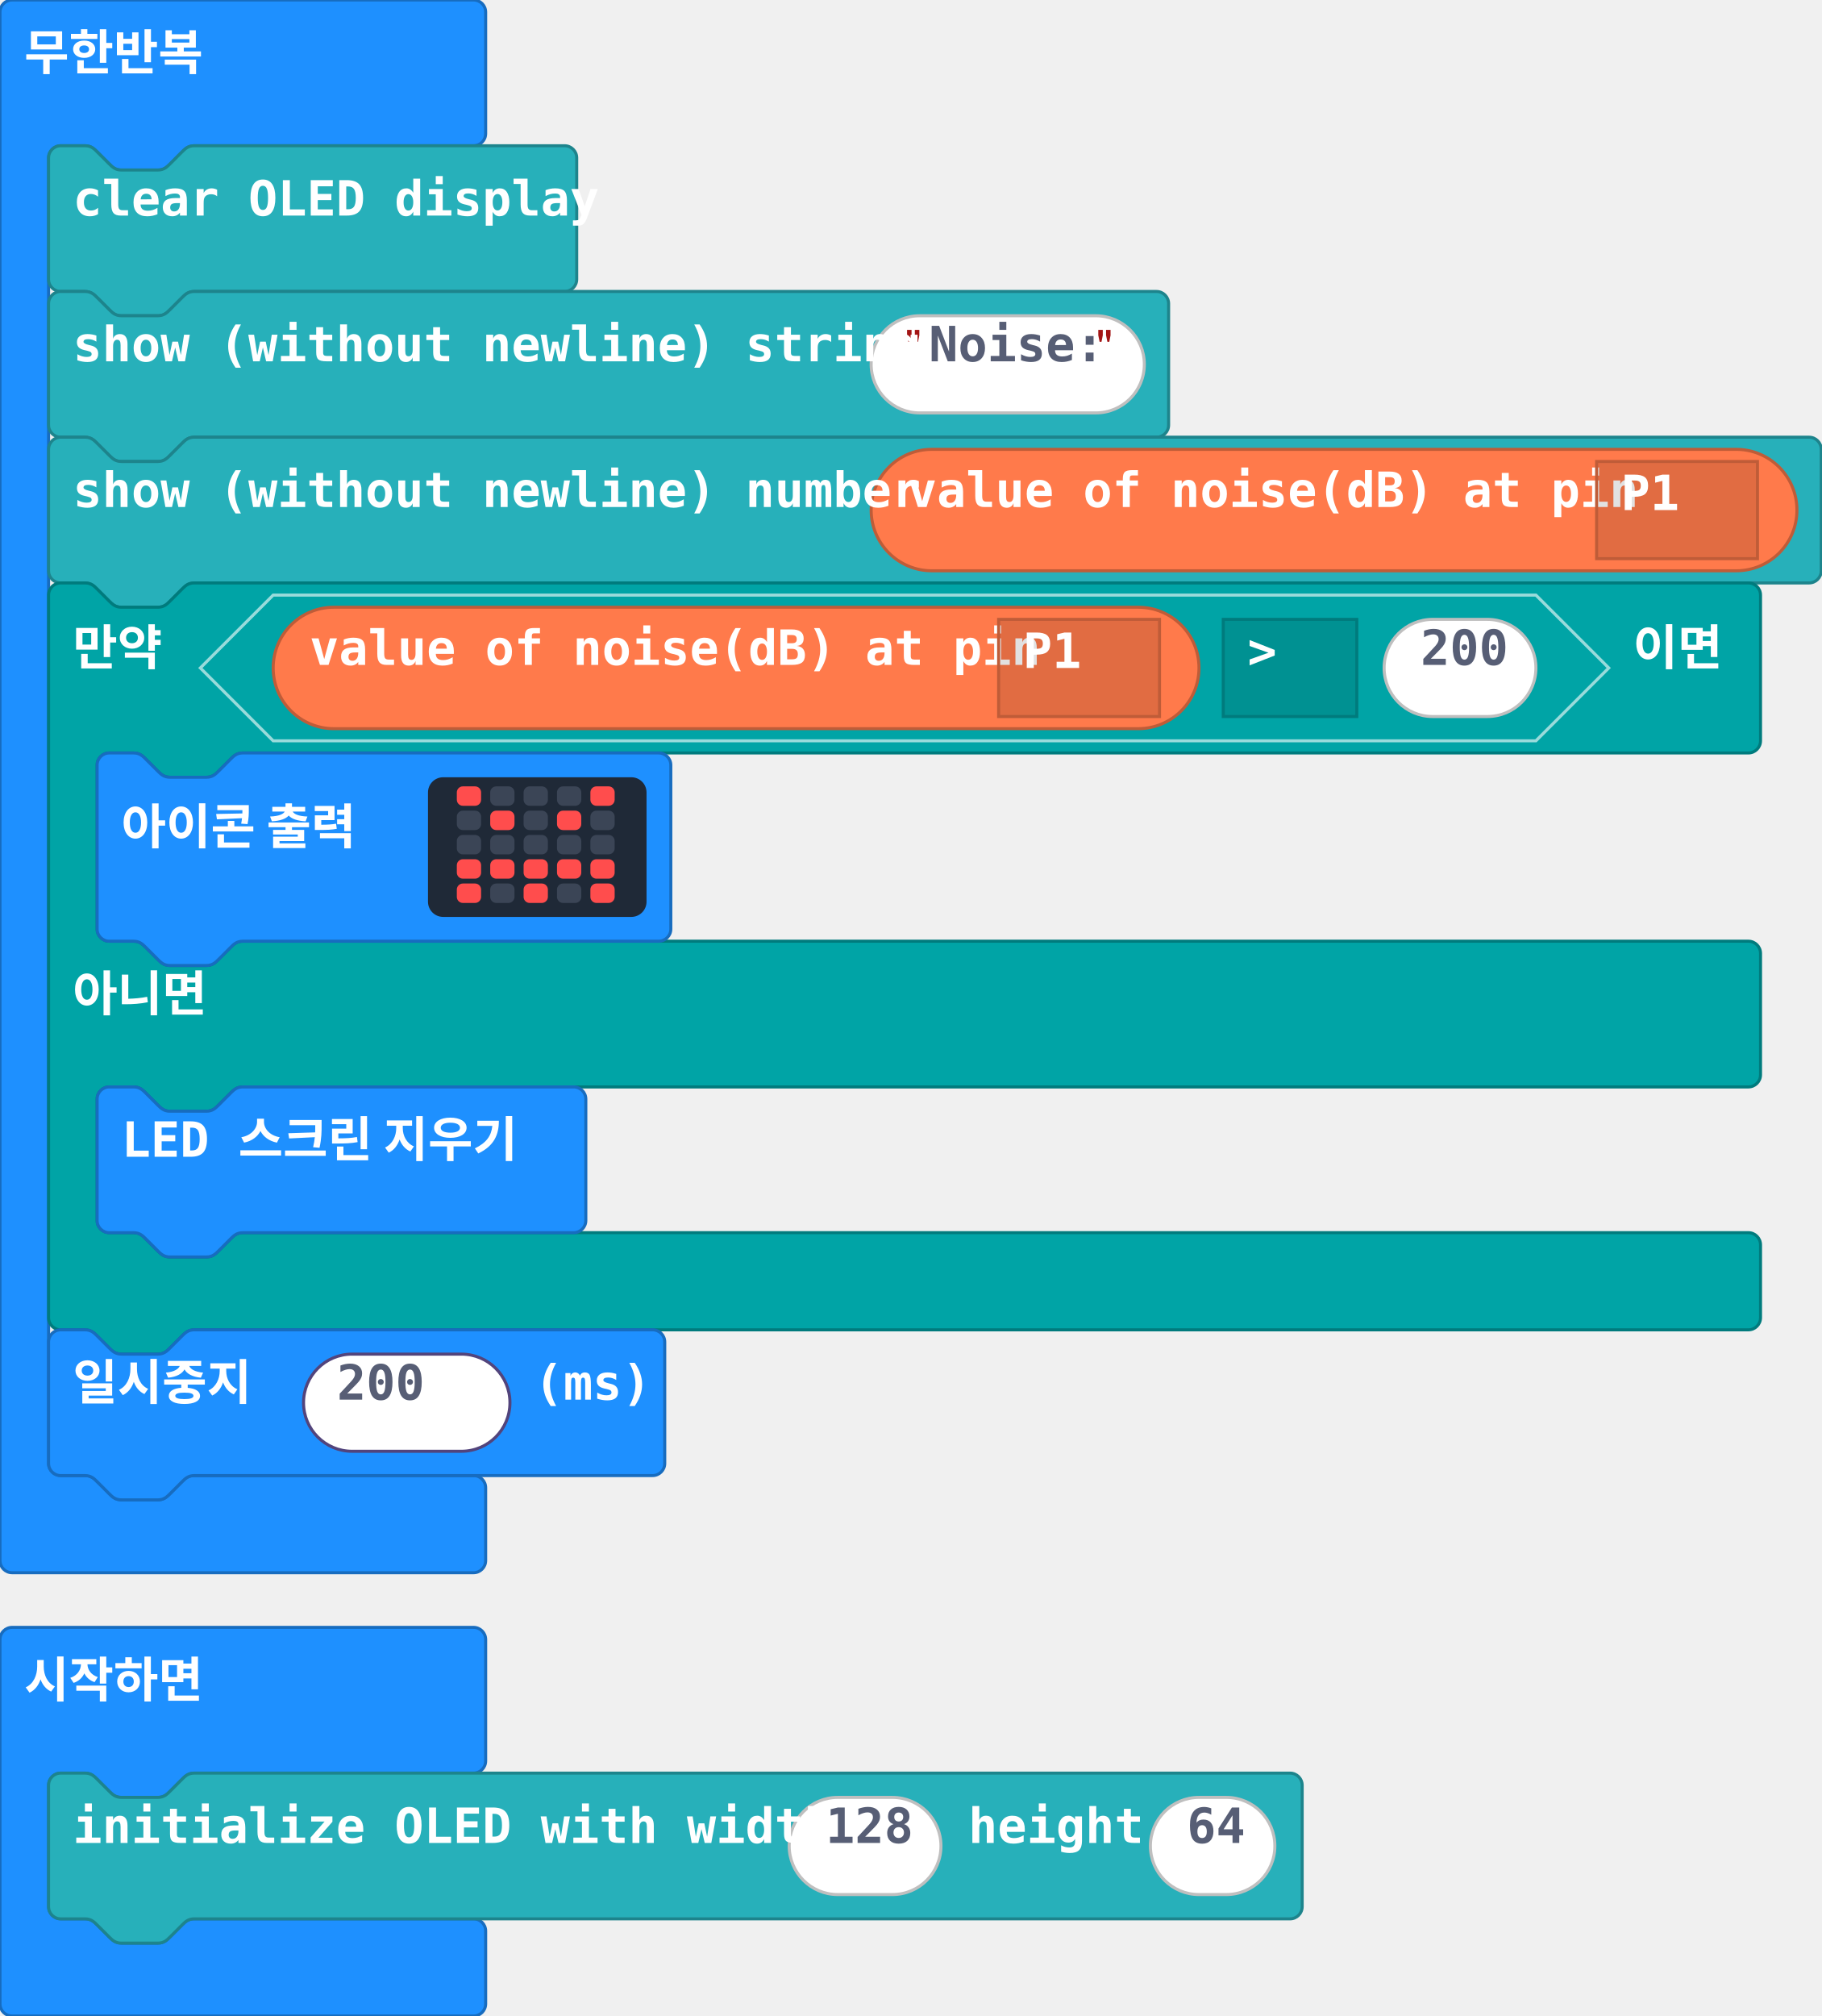
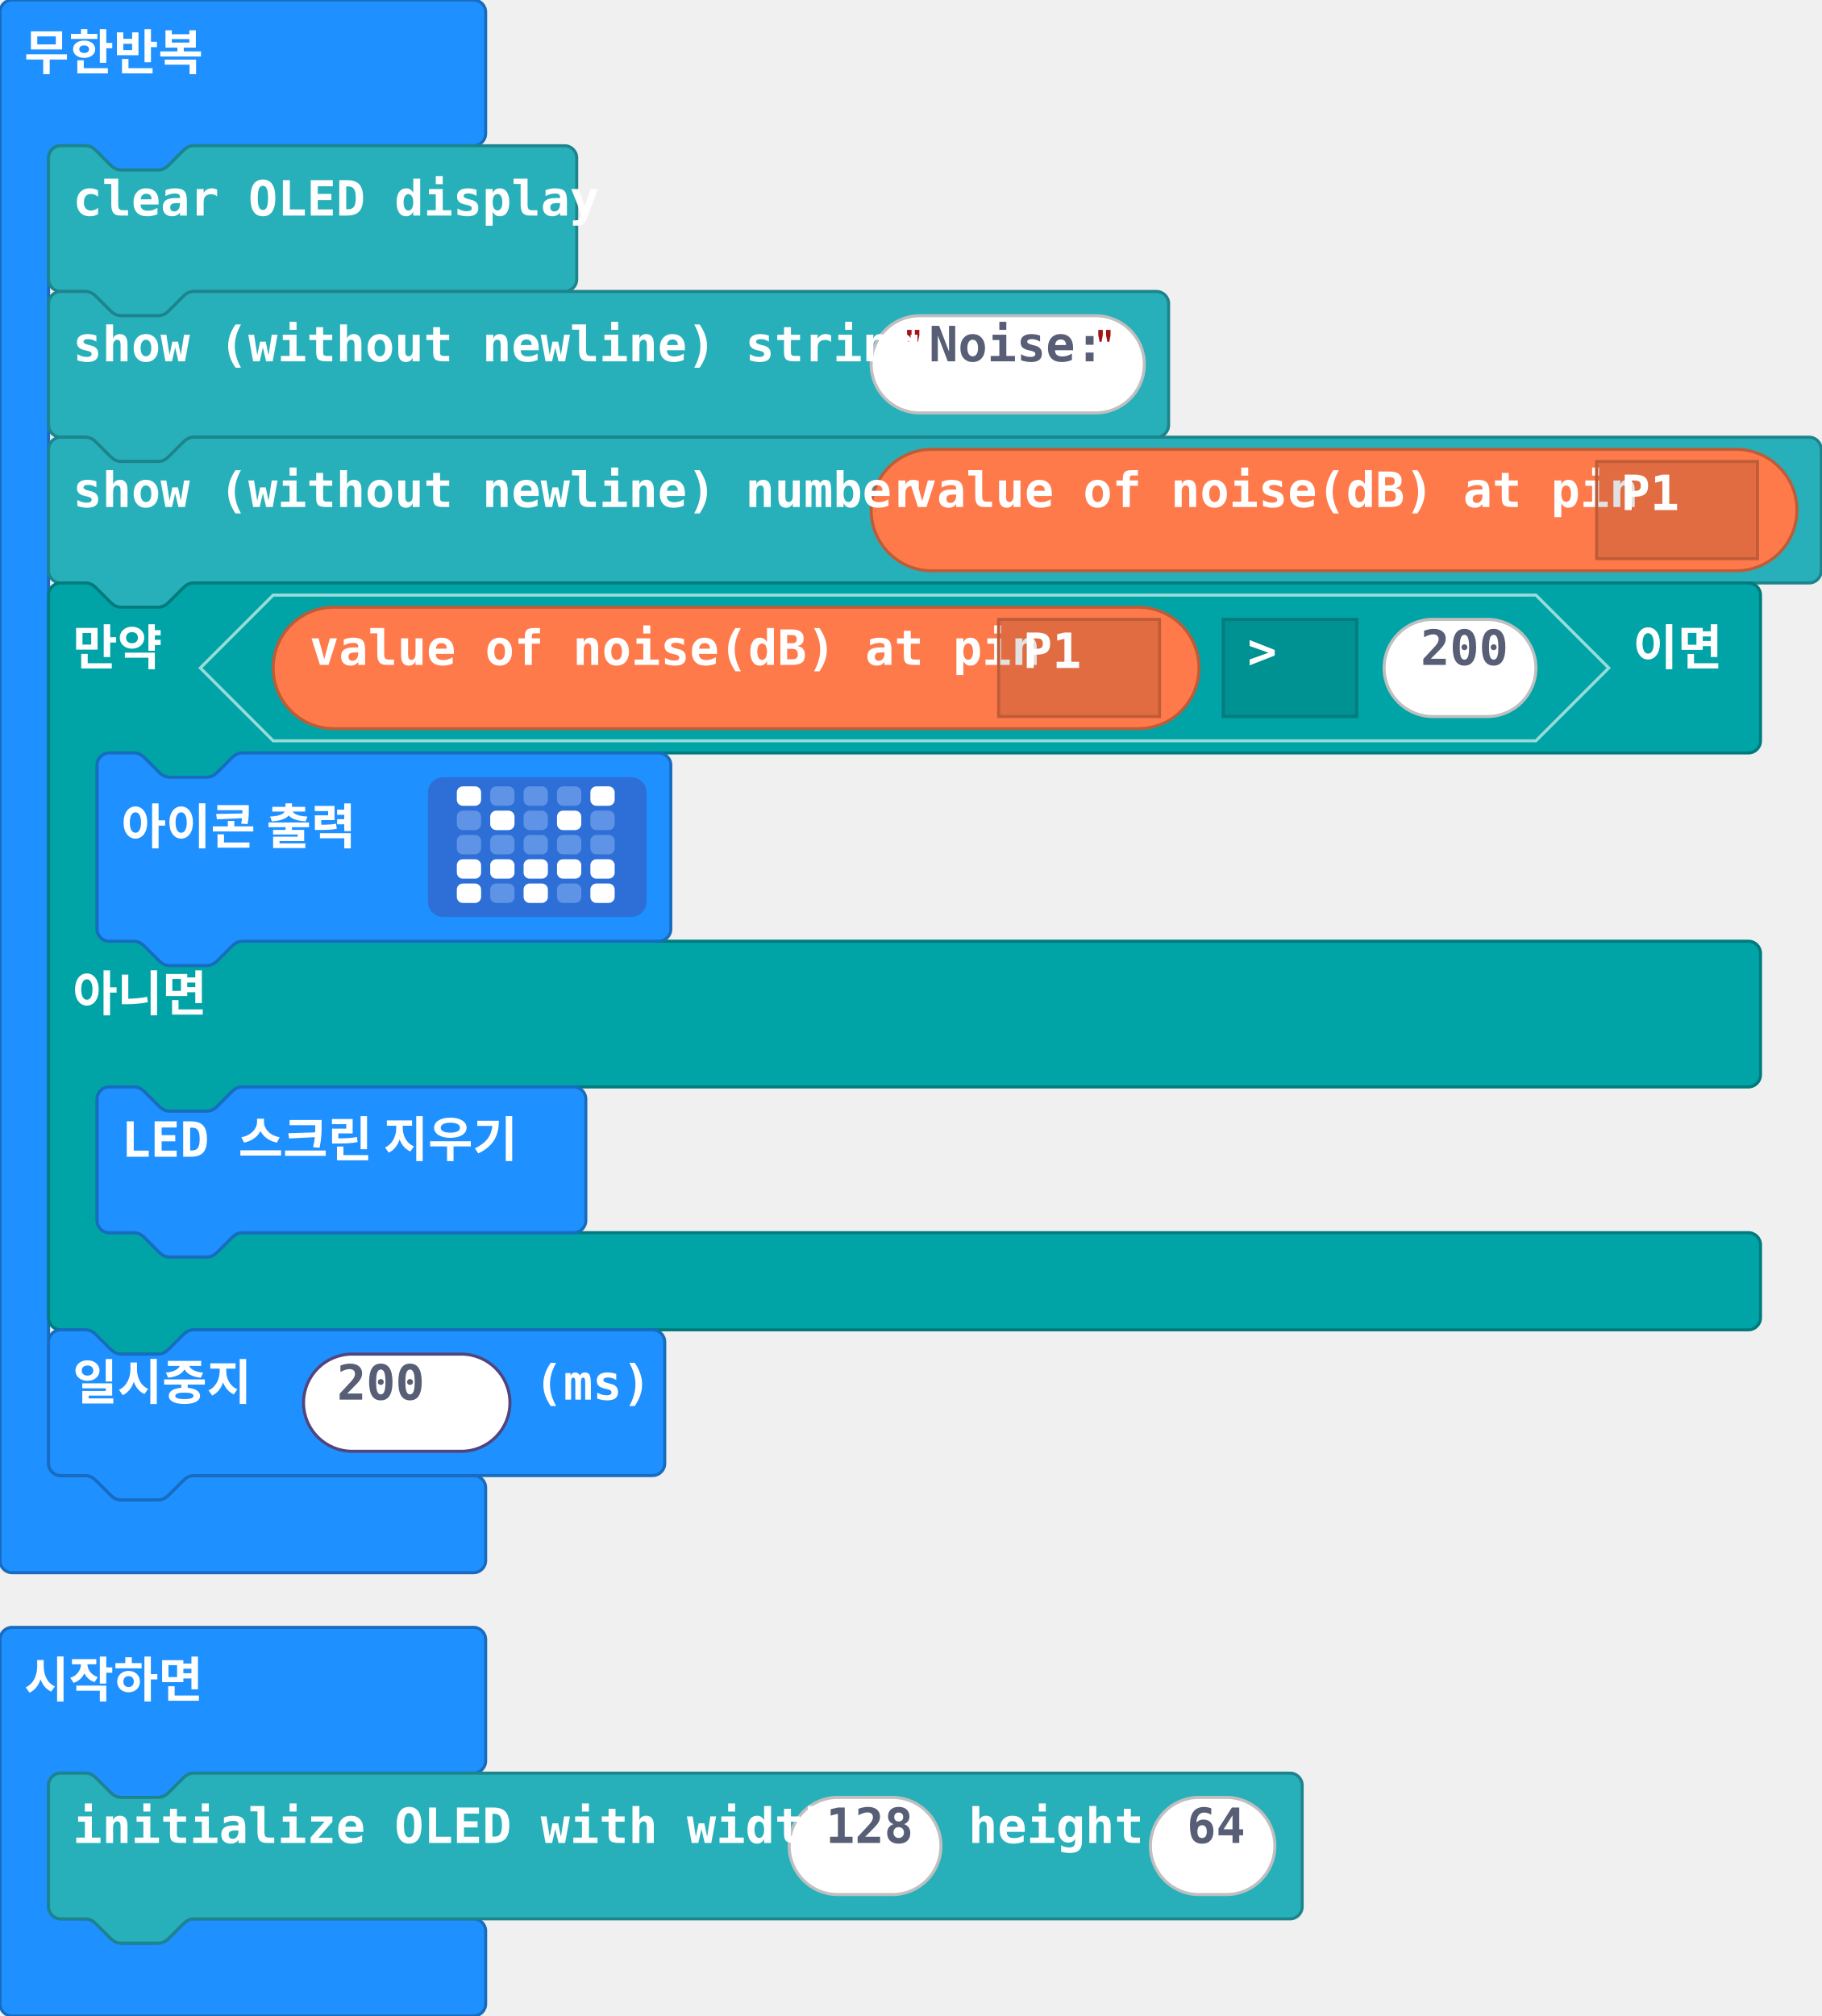
<svg xmlns="http://www.w3.org/2000/svg" role="img" font-family="Consolas,Menlo,'DejaVu Sans Mono',monospace" viewBox="0 0 600 664" font-size="16">
  <style>.a0{fill:none}.a1{fill:#1e90ff;stroke:#176cbf}.a2{fill:#27b0ba;stroke:#1d848c}.a3{fill:#fff;stroke:#bfbfbf}.a4{fill:#575e75}.a5{fill:#a31515}.a6{fill:#fff}.a7{fill:#ff7a4b;stroke:#bf5c38}.a8{fill:#000;fill-opacity:.12;stroke:#bf5c38}.a9{fill:#fff;stroke:#52447c}.aa{fill:#00a4a6;stroke:#007b7d}.ab{fill:#00a4a6;stroke:#99dbdb}.ac{fill:#000;fill-opacity:.12;stroke:#007b7d}.ad{fill:#000;stroke:#176cbf}.ae{fill:#b22222;stroke:#861a1a}.af{fill:#971d1d;stroke:#861a1a}.ag{fill:#717171;stroke:#555}.ah{fill:#dc143c;stroke:#a50f2d}.ai{fill:#000;fill-opacity:.12;stroke:#a50f2d}.aj{fill:#d400d4;stroke:#9f009f}.ak{fill:#000;fill-opacity:.12;stroke:#9f009f}.al{fill:#f3555a;stroke:#b64044}.am{fill:#000;fill-opacity:.12;stroke:#b64044}</style>
  <g>
    <g transform="translate(-10,-10) scale(1)">
      <g transform="translate(10,10)">
        <path d="m0,0m0,4a4 4 0 0,1 4,-4h152a4 4 0 0,1 4,4v4V8V40V44a4 4 0 0,1-4,4H64c-2,0-3,1-4,2l-4,4c-1,1-2,2-4,2h-12c-2,0-3,-1-4,-2l-4,-4c-1,-1-2,-2-4,-2h-8a4 4 0 0,0-4,4v430a4 4 0 0,0 4,4h8c2,0 3,1 4,2l4,4c1,1 2,2 4,2h12c2,0 3,-1 4,-2l4,-4c1,-1 2,-2 4,-2H156a4 4 0 0,1 4,4V494V514a4 4 0 0,1-4,4h-152a4 4 0 0,1-4,-4z" class="a1" />
        <g transform="translate(16,48)">
          <path d="m0,0m0,4a4 4 0 0,1 4,-4h8c2,0 3,1 4,2l4,4c1,1 2,2 4,2h12c2,0 3,-1 4,-2l4,-4c1,-1 2,-2 4,-2h122a4 4 0 0,1 4,4v8V40V44V44a4 4 0 0,1-4,4h-122c-2,0-3,1-4,2l-4,4c-1,1-2,2-4,2h-12c-2,0-3,-1-4,-2l-4,-4c-1,-1-2,-2-4,-2h-8a4 4 0 0,1-4,-4z" class="a2" />
          <g transform="translate(0,48)">
            <path d="m0,0m0,4a4 4 0 0,1 4,-4h8c2,0 3,1 4,2l4,4c1,1 2,2 4,2h12c2,0 3,-1 4,-2l4,-4c1,-1 2,-2 4,-2h317a4 4 0 0,1 4,4v8V40V44V44a4 4 0 0,1-4,4h-317c-2,0-3,1-4,2l-4,4c-1,1-2,2-4,2h-12c-2,0-3,-1-4,-2l-4,-4c-1,-1-2,-2-4,-2h-8a4 4 0 0,1-4,-4z" class="a2" />
            <g transform="translate(271,8)">
              <path d="m16,0h58a16 16 0 0,1 16,16v0a16 16 0 0,1-16,16V32h-58a16 16 0 0,1-16,-16v0a16 16 0 0,1 16,-16z" class="a3" />
              <g transform="translate(11,6)">
                <text transform="translate(0,10)" class="a5" font-family="Helvetica,Arial,sans-serif" textLength="5">"</text>
                <text x="8" y="9" class="a4" font-weight="600" textLength="52">Noise:</text>
                <text transform="translate(63,10)" class="a5" font-family="Helvetica,Arial,sans-serif" textLength="5">"</text>
              </g>
            </g>
            <g transform="translate(0,48)">
              <path d="m0,0m0,4a4 4 0 0,1 4,-4h8c2,0 3,1 4,2l4,4c1,1 2,2 4,2h12c2,0 3,-1 4,-2l4,-4c1,-1 2,-2 4,-2h532a4 4 0 0,1 4,4v8V44V44a4 4 0 0,1-4,4h-532c-2,0-3,1-4,2l-4,4c-1,1-2,2-4,2h-12c-2,0-3,-1-4,-2l-4,-4c-1,-1-2,-2-4,-2h-8a4 4 0 0,1-4,-4z" class="a2" />
              <g transform="translate(271,4)">
                <path d="m20,0h265a20 20 0 0,1 20,20v0a20 20 0 0,1-20,20V40h-265a20 20 0 0,1-20,-20v0a20 20 0 0,1 20,-20z" class="a7" />
                <g transform="translate(12,10)">
                  <text y="9" class="a6" font-weight="600" textLength="219">value of noise(dB) at pin</text>
                </g>
                <g transform="translate(239,4)">
                  <rect y="0" width="53" height="32" class="a8" />
                  <text x="8" y="16" class="a6" font-weight="600" textLength="17">P1</text>
                </g>
              </g>
              <g transform="translate(0,48)">
                <path d="m0,0m0,4a4 4 0 0,1 4,-4h8c2,0 3,1 4,2l4,4c1,1 2,2 4,2h12c2,0 3,-1 4,-2l4,-4c1,-1 2,-2 4,-2h512a4 4 0 0,1 4,4v8V52a4 4 0 0,1-4,4H64c-2,0-3,1-4,2l-4,4c-1,1-2,2-4,2h-12c-2,0-3,-1-4,-2l-4,-4c-1,-1-2,-2-4,-2h-8a4 4 0 0,0-4,4v54a4 4 0 0,0 4,4h8c2,0 3,1 4,2l4,4c1,1 2,2 4,2h12c2,0 3,-1 4,-2l4,-4c1,-1 2,-2 4,-2H560a4 4 0 0,1 4,4V126V158V162a4 4 0 0,1-4,4H64c-2,0-3,1-4,2l-4,4c-1,1-2,2-4,2h-12c-2,0-3,-1-4,-2l-4,-4c-1,-1-2,-2-4,-2h-8a4 4 0 0,0-4,4v40a4 4 0 0,0 4,4h8c2,0 3,1 4,2l4,4c1,1 2,2 4,2h12c2,0 3,-1 4,-2l4,-4c1,-1 2,-2 4,-2H560a4 4 0 0,1 4,4V218V242V242a4 4 0 0,1-4,4h-512c-2,0-3,1-4,2l-4,4c-1,1-2,2-4,2h-12c-2,0-3,-1-4,-2l-4,-4c-1,-1-2,-2-4,-2h-8a4 4 0 0,1-4,-4z" class="aa" />
                <g transform="translate(50,4)">
                  <path d="m24,0h416l24,24l-24,24V48h-416l-24,-24l24,-24z" class="ab" />
                  <g transform="translate(24,4)">
                    <path d="m20,0h265a20 20 0 0,1 20,20v0a20 20 0 0,1-20,20V40h-265a20 20 0 0,1-20,-20v0a20 20 0 0,1 20,-20z" class="a7" />
                    <g transform="translate(12,10)">
                      <text y="9" class="a6" font-weight="600" textLength="219">value of noise(dB) at pin</text>
                    </g>
                    <g transform="translate(239,4)">
                      <rect y="0" width="53" height="32" class="a8" />
                      <text x="8" y="16" class="a6" font-weight="600" textLength="17">P1</text>
                    </g>
                  </g>
                  <g transform="translate(390,8)">
                    <path d="m16,0h18a16 16 0 0,1 16,16v0a16 16 0 0,1-16,16V32h-18a16 16 0 0,1-16,-16v0a16 16 0 0,1 16,-16z" class="a3" />
                    <g transform="translate(12,6)">
                      <text y="9" class="a4" font-weight="600" textLength="26">200</text>
                    </g>
                  </g>
                  <g transform="translate(337,8)">
                    <rect y="0" width="44" height="32" class="ac" />
                    <text x="8" y="16" class="a6" font-weight="600" textLength="8">&gt;</text>
                  </g>
                </g>
                <g transform="translate(16,56)">
                  <path d="m0,0m0,4a4 4 0 0,1 4,-4h8c2,0 3,1 4,2l4,4c1,1 2,2 4,2h12c2,0 3,-1 4,-2l4,-4c1,-1 2,-2 4,-2h137a4 4 0 0,1 4,4v8V54V58V58a4 4 0 0,1-4,4h-137c-2,0-3,1-4,2l-4,4c-1,1-2,2-4,2h-12c-2,0-3,-1-4,-2l-4,-4c-1,-1-2,-2-4,-2h-8a4 4 0 0,1-4,-4z" class="a1" />
                  <g transform="translate(8,21)">
                    <text y="9" class="a6" font-weight="600" textLength="92">아이콘 출력</text>
                  </g>
                  <g transform="translate(109,8)">
                    <g>
-                       <rect width="72" height="46" rx="5" fill="#1f2937" />
-                       <rect x="9.5" y="3" width="8" height="6.4" rx="2" fill="#ff4d4d" />
-                       <rect x="20.5" y="3" width="8" height="6.4" rx="2" fill="#3b4556" />
-                       <rect x="31.5" y="3" width="8" height="6.4" rx="2" fill="#3b4556" />
-                       <rect x="42.5" y="3" width="8" height="6.4" rx="2" fill="#3b4556" />
-                       <rect x="53.5" y="3" width="8" height="6.4" rx="2" fill="#ff4d4d" />
-                       <rect x="9.5" y="11" width="8" height="6.4" rx="2" fill="#3b4556" />
-                       <rect x="20.5" y="11" width="8" height="6.4" rx="2" fill="#ff4d4d" />
-                       <rect x="31.5" y="11" width="8" height="6.4" rx="2" fill="#3b4556" />
-                       <rect x="42.5" y="11" width="8" height="6.4" rx="2" fill="#ff4d4d" />
-                       <rect x="53.5" y="11" width="8" height="6.4" rx="2" fill="#3b4556" />
-                       <rect x="9.5" y="19" width="8" height="6.4" rx="2" fill="#3b4556" />
-                       <rect x="20.5" y="19" width="8" height="6.4" rx="2" fill="#3b4556" />
-                       <rect x="31.5" y="19" width="8" height="6.4" rx="2" fill="#3b4556" />
-                       <rect x="42.5" y="19" width="8" height="6.4" rx="2" fill="#3b4556" />
-                       <rect x="53.5" y="19" width="8" height="6.4" rx="2" fill="#3b4556" />
-                       <rect x="9.5" y="27" width="8" height="6.4" rx="2" fill="#ff4d4d" />
-                       <rect x="20.5" y="27" width="8" height="6.4" rx="2" fill="#ff4d4d" />
-                       <rect x="31.5" y="27" width="8" height="6.4" rx="2" fill="#ff4d4d" />
-                       <rect x="42.5" y="27" width="8" height="6.4" rx="2" fill="#ff4d4d" />
-                       <rect x="53.5" y="27" width="8" height="6.4" rx="2" fill="#ff4d4d" />
-                       <rect x="9.5" y="35" width="8" height="6.4" rx="2" fill="#ff4d4d" />
-                       <rect x="20.5" y="35" width="8" height="6.4" rx="2" fill="#3b4556" />
-                       <rect x="31.5" y="35" width="8" height="6.4" rx="2" fill="#ff4d4d" />
-                       <rect x="42.5" y="35" width="8" height="6.4" rx="2" fill="#3b4556" />
-                       <rect x="53.5" y="35" width="8" height="6.4" rx="2" fill="#ff4d4d" />
+                       <rect width="72" height="46" rx="5" fill="#2d6fd6" />
+                       <rect x="9.5" y="3" width="8" height="6.4" rx="2" fill="#ffffff" />
+                       <rect x="20.5" y="3" width="8" height="6.4" rx="2" fill="#5f93e6" />
+                       <rect x="31.5" y="3" width="8" height="6.4" rx="2" fill="#5f93e6" />
+                       <rect x="42.5" y="3" width="8" height="6.4" rx="2" fill="#5f93e6" />
+                       <rect x="53.5" y="3" width="8" height="6.4" rx="2" fill="#ffffff" />
+                       <rect x="9.5" y="11" width="8" height="6.4" rx="2" fill="#5f93e6" />
+                       <rect x="20.5" y="11" width="8" height="6.4" rx="2" fill="#ffffff" />
+                       <rect x="31.5" y="11" width="8" height="6.4" rx="2" fill="#5f93e6" />
+                       <rect x="42.5" y="11" width="8" height="6.4" rx="2" fill="#ffffff" />
+                       <rect x="53.5" y="11" width="8" height="6.4" rx="2" fill="#5f93e6" />
+                       <rect x="9.5" y="19" width="8" height="6.4" rx="2" fill="#5f93e6" />
+                       <rect x="20.5" y="19" width="8" height="6.4" rx="2" fill="#5f93e6" />
+                       <rect x="31.5" y="19" width="8" height="6.4" rx="2" fill="#5f93e6" />
+                       <rect x="42.5" y="19" width="8" height="6.4" rx="2" fill="#5f93e6" />
+                       <rect x="53.5" y="19" width="8" height="6.4" rx="2" fill="#5f93e6" />
+                       <rect x="9.5" y="27" width="8" height="6.4" rx="2" fill="#ffffff" />
+                       <rect x="20.5" y="27" width="8" height="6.4" rx="2" fill="#ffffff" />
+                       <rect x="31.5" y="27" width="8" height="6.4" rx="2" fill="#ffffff" />
+                       <rect x="42.5" y="27" width="8" height="6.4" rx="2" fill="#ffffff" />
+                       <rect x="53.5" y="27" width="8" height="6.4" rx="2" fill="#ffffff" />
+                       <rect x="9.5" y="35" width="8" height="6.4" rx="2" fill="#ffffff" />
+                       <rect x="20.5" y="35" width="8" height="6.4" rx="2" fill="#5f93e6" />
+                       <rect x="31.5" y="35" width="8" height="6.4" rx="2" fill="#ffffff" />
+                       <rect x="42.5" y="35" width="8" height="6.4" rx="2" fill="#5f93e6" />
+                       <rect x="53.5" y="35" width="8" height="6.4" rx="2" fill="#ffffff" />
                    </g>
                  </g>
                </g>
                <g transform="translate(16,166)">
                  <path d="m0,0m0,4a4 4 0 0,1 4,-4h8c2,0 3,1 4,2l4,4c1,1 2,2 4,2h12c2,0 3,-1 4,-2l4,-4c1,-1 2,-2 4,-2h109a4 4 0 0,1 4,4v8V40V44V44a4 4 0 0,1-4,4h-109c-2,0-3,1-4,2l-4,4c-1,1-2,2-4,2h-12c-2,0-3,-1-4,-2l-4,-4c-1,-1-2,-2-4,-2h-8a4 4 0 0,1-4,-4z" class="a1" />
                  <g transform="translate(8,14)">
                    <text y="9" class="a6" font-weight="600" textLength="143">LED 스크린 지우기</text>
                  </g>
                </g>
                <g transform="translate(0,246)">
                  <path d="m0,0m0,4a4 4 0 0,1 4,-4h8c2,0 3,1 4,2l4,4c1,1 2,2 4,2h12c2,0 3,-1 4,-2l4,-4c1,-1 2,-2 4,-2h151a4 4 0 0,1 4,4v8V40V44V44a4 4 0 0,1-4,4h-151c-2,0-3,1-4,2l-4,4c-1,1-2,2-4,2h-12c-2,0-3,-1-4,-2l-4,-4c-1,-1-2,-2-4,-2h-8a4 4 0 0,1-4,-4z" class="a1" />
                  <g transform="translate(84,8)">
                    <path d="m16,0h36a16 16 0 0,1 16,16v0a16 16 0 0,1-16,16V32h-36a16 16 0 0,1-16,-16v0a16 16 0 0,1 16,-16z" class="a9" />
                    <g transform="translate(11,6)">
                      <text y="9" class="a4" font-weight="600" textLength="26">200</text>
                    </g>
                  </g>
                  <g transform="translate(8,14)">
                    <text y="9" class="a6" font-weight="600" textLength="66">일시중지</text>
                  </g>
                  <g transform="translate(160,14)">
                    <text y="9" class="a6" font-weight="600" textLength="35">(ms)</text>
                  </g>
                </g>
                <g transform="translate(8,18)">
                  <text y="9" class="a6" font-weight="600" textLength="33">만약</text>
                </g>
                <g transform="translate(522,18)">
                  <text y="9" class="a6" font-weight="600" textLength="33">이면</text>
                </g>
                <g transform="translate(8,132)">
                  <text y="9" class="a6" font-weight="600" textLength="50">아니면</text>
                </g>
              </g>
              <g transform="translate(8,14)">
                <text y="9" class="a6" font-weight="600" textLength="254">show (without newline) number</text>
              </g>
            </g>
            <g transform="translate(8,14)">
              <text y="9" class="a6" font-weight="600" textLength="254">show (without newline) string</text>
            </g>
          </g>
          <g transform="translate(8,14)">
            <text y="9" class="a6" font-weight="600" textLength="158">clear OLED display</text>
          </g>
        </g>
        <g transform="translate(8,14)">
          <text y="9" class="a6" font-weight="600" textLength="66">무한반복</text>
        </g>
      </g>
      <g transform="translate(10,546)">
        <path d="m0,0m0,4a4 4 0 0,1 4,-4h152a4 4 0 0,1 4,4v4V8V40V44a4 4 0 0,1-4,4H64c-2,0-3,1-4,2l-4,4c-1,1-2,2-4,2h-12c-2,0-3,-1-4,-2l-4,-4c-1,-1-2,-2-4,-2h-8a4 4 0 0,0-4,4v40a4 4 0 0,0 4,4h8c2,0 3,1 4,2l4,4c1,1 2,2 4,2h12c2,0 3,-1 4,-2l4,-4c1,-1 2,-2 4,-2H156a4 4 0 0,1 4,4V104V124a4 4 0 0,1-4,4h-152a4 4 0 0,1-4,-4z" class="a1" />
        <g transform="translate(16,48)">
          <path d="m0,0m0,4a4 4 0 0,1 4,-4h8c2,0 3,1 4,2l4,4c1,1 2,2 4,2h12c2,0 3,-1 4,-2l4,-4c1,-1 2,-2 4,-2h361a4 4 0 0,1 4,4v8V40V44V44a4 4 0 0,1-4,4h-361c-2,0-3,1-4,2l-4,4c-1,1-2,2-4,2h-12c-2,0-3,-1-4,-2l-4,-4c-1,-1-2,-2-4,-2h-8a4 4 0 0,1-4,-4z" class="a2" />
          <g transform="translate(244,8)">
            <path d="m16,0h18a16 16 0 0,1 16,16v0a16 16 0 0,1-16,16V32h-18a16 16 0 0,1-16,-16v0a16 16 0 0,1 16,-16z" class="a3" />
            <g transform="translate(12,6)">
              <text y="9" class="a4" font-weight="600" textLength="26">128</text>
            </g>
          </g>
          <g transform="translate(363,8)">
            <path d="m16,0h9a16 16 0 0,1 16,16v0a16 16 0 0,1-16,16V32h-9a16 16 0 0,1-16,-16v0a16 16 0 0,1 16,-16z" class="a3" />
            <g transform="translate(12,6)">
              <text y="9" class="a4" font-weight="600" textLength="17">64</text>
            </g>
          </g>
          <g transform="translate(8,14)">
            <text y="9" class="a6" font-weight="600" textLength="228">initialize OLED with width</text>
          </g>
          <g transform="translate(303,14)">
            <text y="9" class="a6" font-weight="600" textLength="52">height</text>
          </g>
        </g>
        <g transform="translate(8,14)">
          <text y="9" class="a6" font-weight="600" textLength="66">시작하면</text>
        </g>
      </g>
    </g>
  </g>
</svg>
